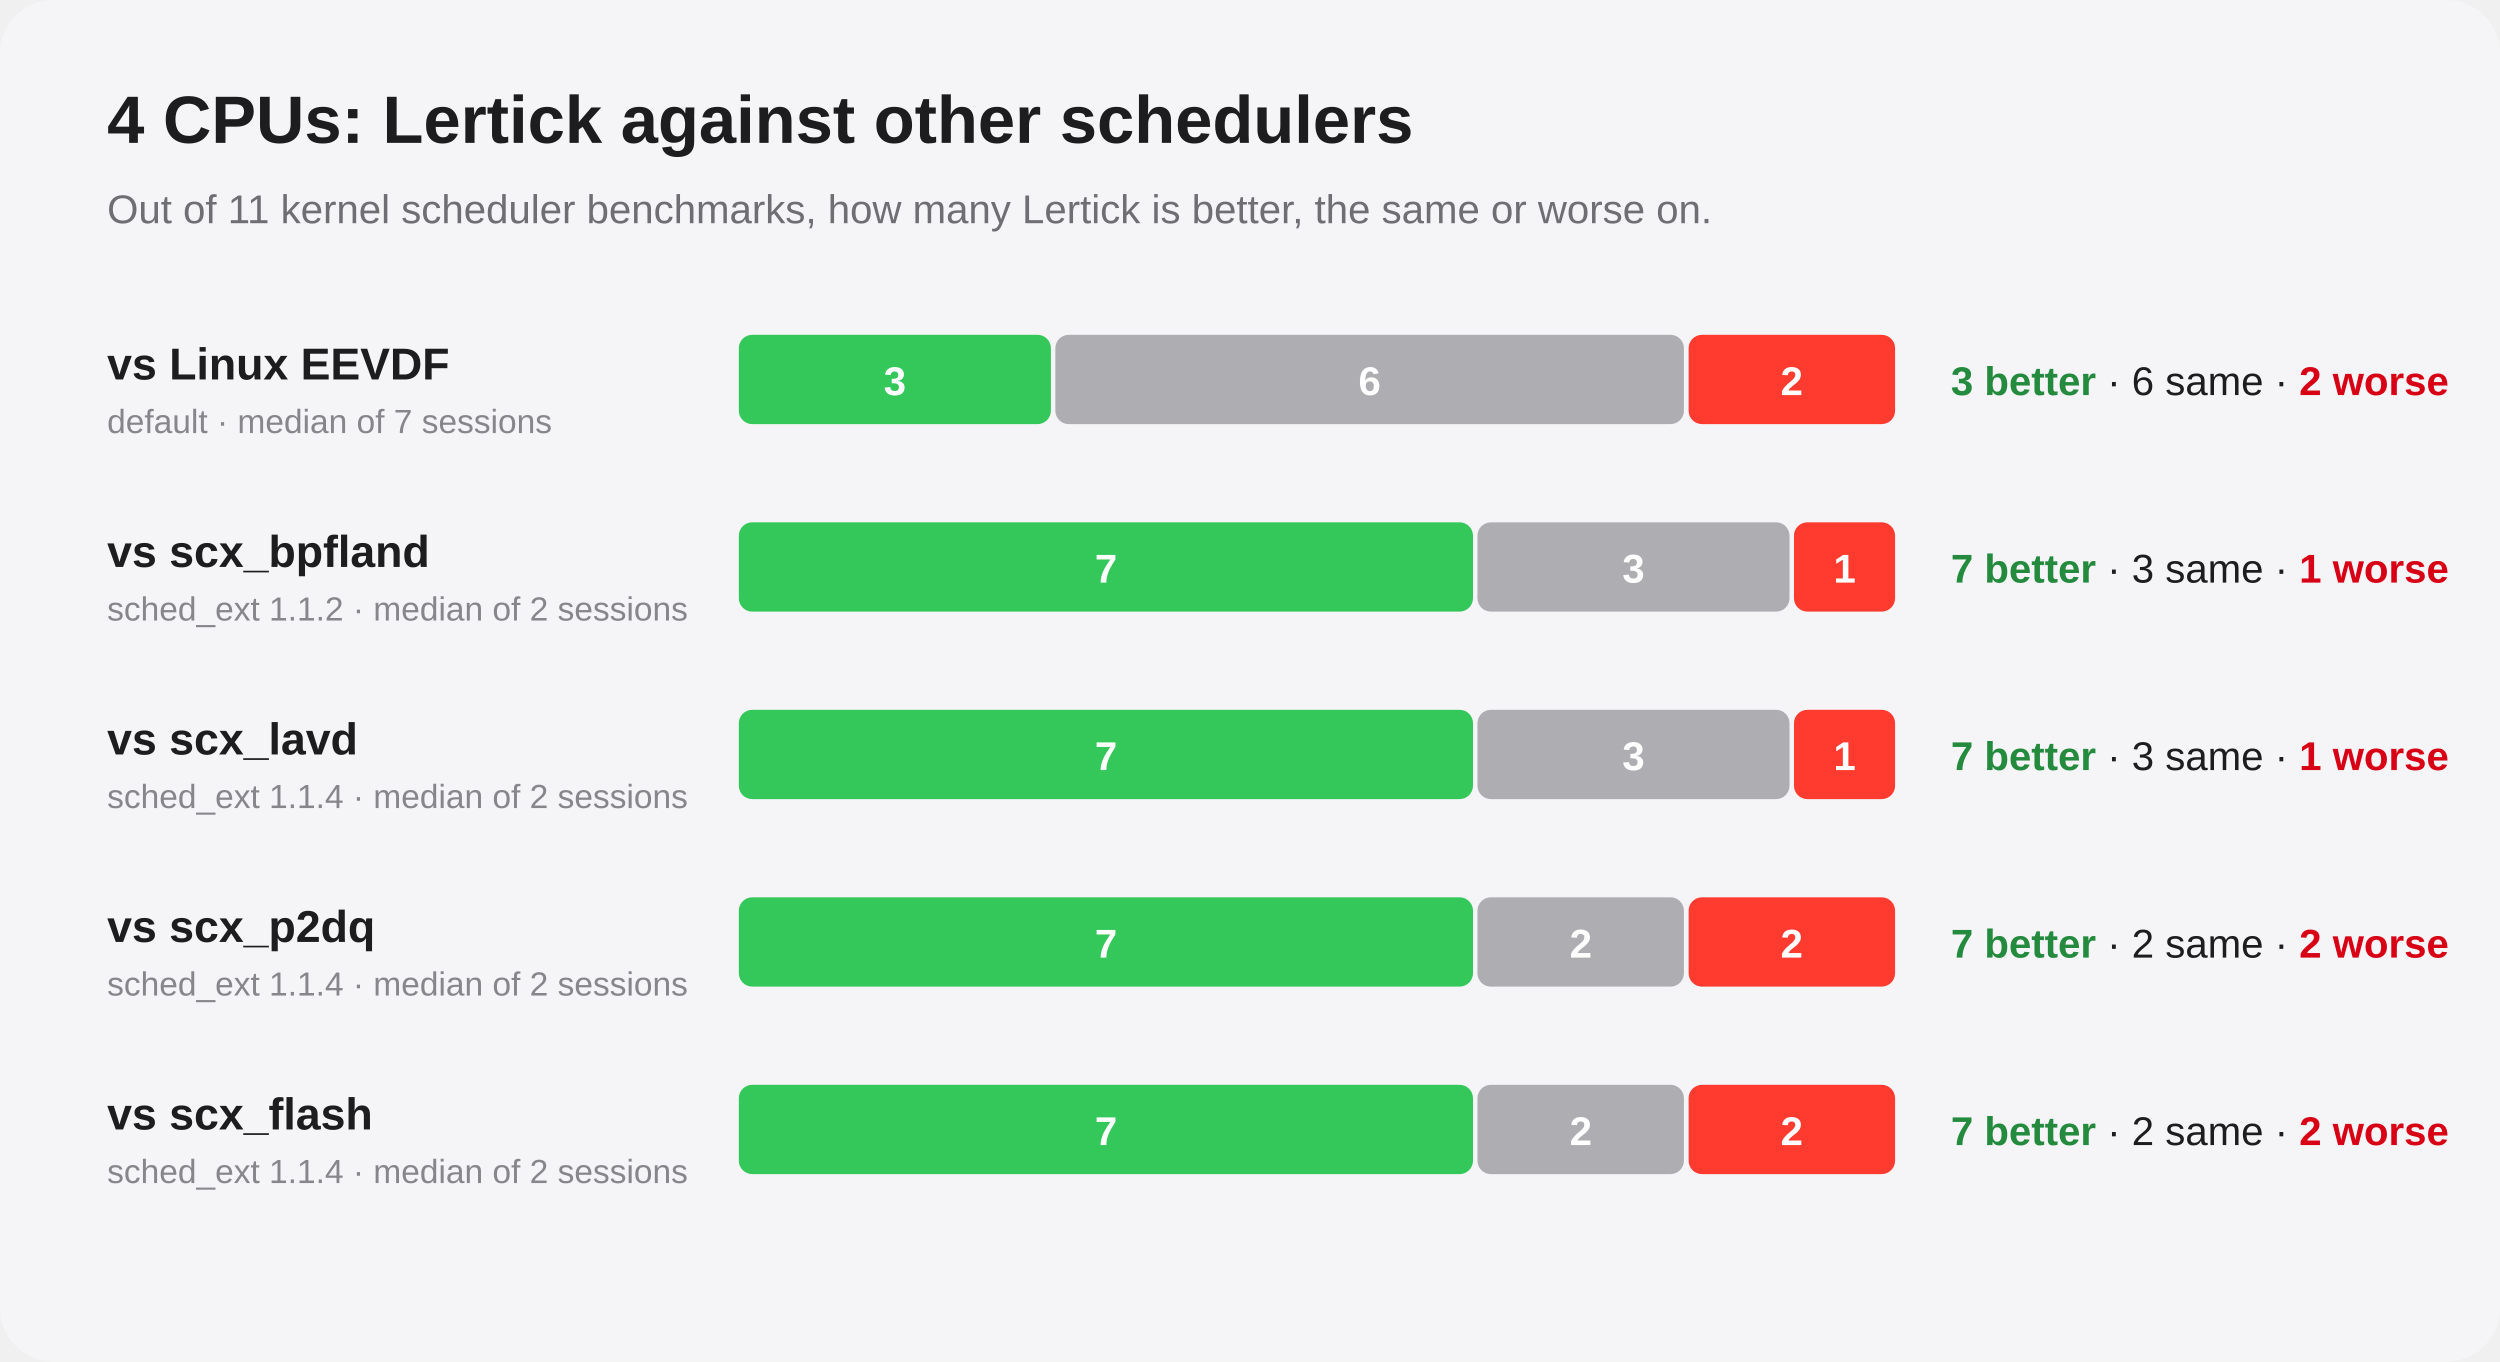
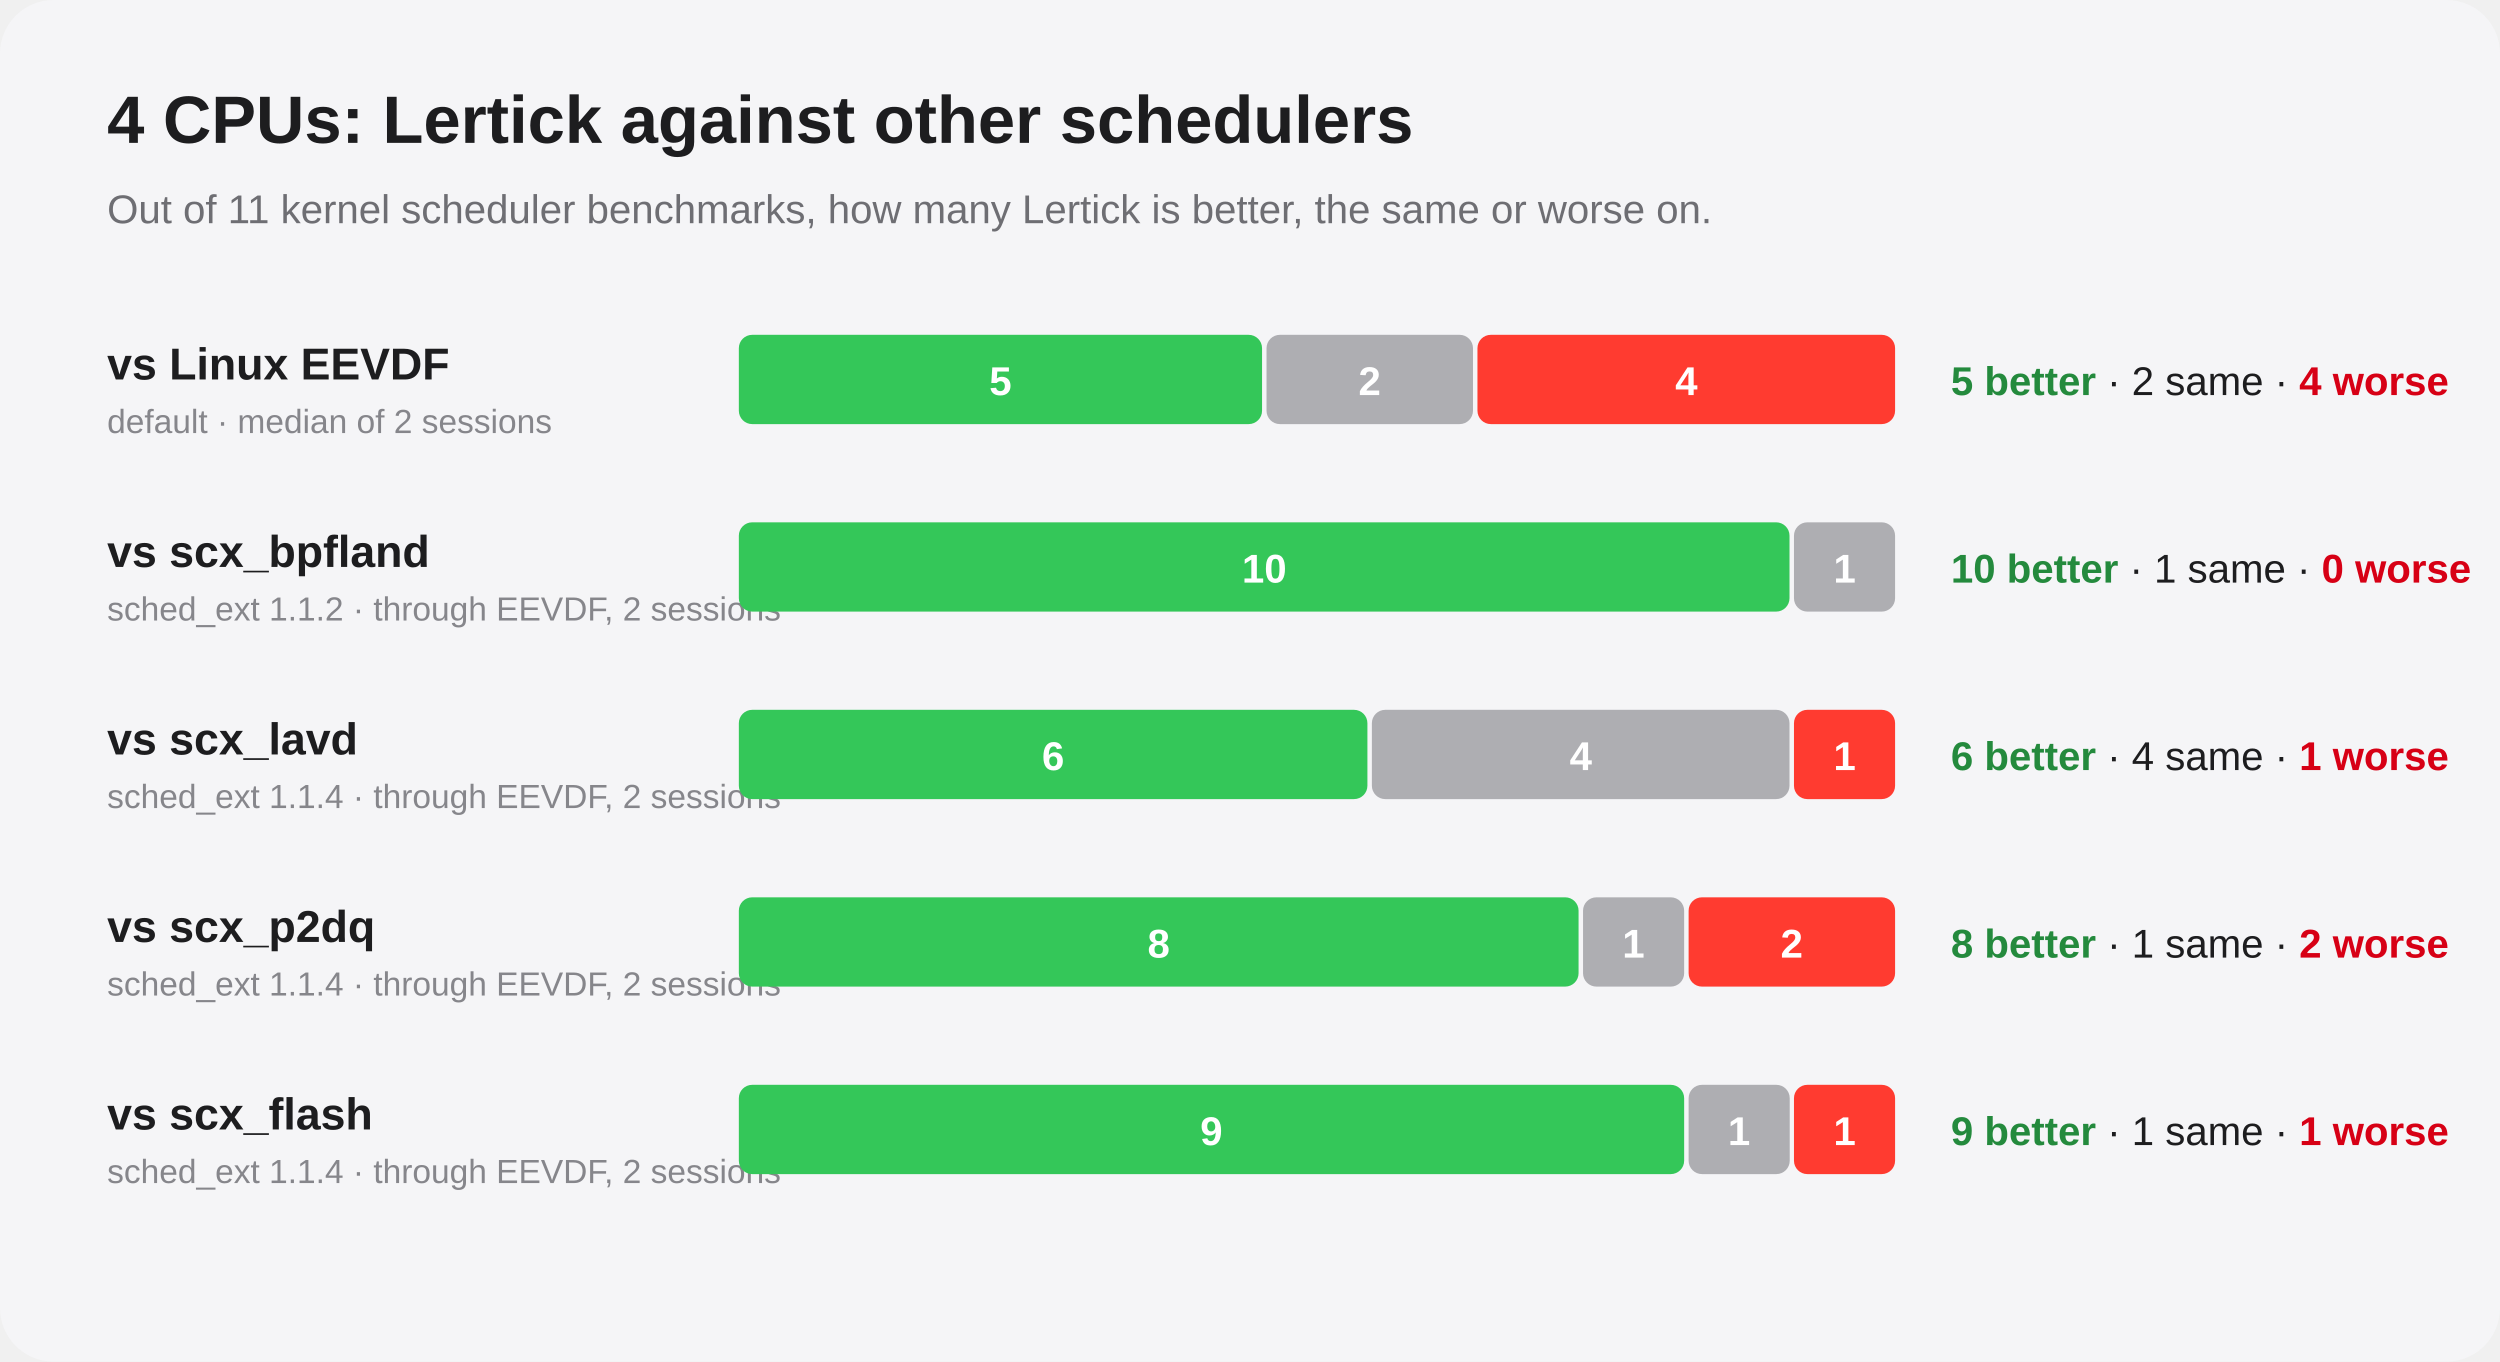
<svg xmlns="http://www.w3.org/2000/svg" width="1120" height="610" viewBox="0 0 1120 610" role="img" aria-labelledby="t d">
  <rect width="1120" height="610" rx="24" fill="#f5f5f7" />
  <text x="48" y="64" font-family="-apple-system,BlinkMacSystemFont,SF Pro Display,Segoe UI,Arial,sans-serif" font-size="30" font-weight="700" fill="#1d1d1f">4 CPUs: Lertick against other schedulers</text>
  <text x="48" y="100" font-family="-apple-system,BlinkMacSystemFont,SF Pro Display,Segoe UI,Arial,sans-serif" font-size="18" fill="#6e6e73">Out of 11 kernel scheduler benchmarks, how many Lertick is better, the same or worse on.</text>
  <text x="48" y="170" font-family="-apple-system,BlinkMacSystemFont,SF Pro Display,Segoe UI,Arial,sans-serif" font-size="20" font-weight="600" fill="#1d1d1f">vs Linux EEVDF</text>
-   <text x="48" y="194" font-family="-apple-system,BlinkMacSystemFont,SF Pro Display,Segoe UI,Arial,sans-serif" font-size="15" fill="#86868b">default · median of 7 sessions</text>
-   <rect x="331.0" y="150" width="139.8" height="40" rx="6" fill="#34c759" />
-   <text x="400.9" y="177" text-anchor="middle" font-family="-apple-system,BlinkMacSystemFont,SF Pro Display,Segoe UI,Arial,sans-serif" font-size="18" font-weight="700" fill="#ffffff">3</text>
-   <rect x="472.8" y="150" width="281.6" height="40" rx="6" fill="#aeaeb2" />
-   <text x="613.6" y="177" text-anchor="middle" font-family="-apple-system,BlinkMacSystemFont,SF Pro Display,Segoe UI,Arial,sans-serif" font-size="18" font-weight="700" fill="#ffffff">6</text>
-   <rect x="756.5" y="150" width="92.5" height="40" rx="6" fill="#ff3b30" />
-   <text x="802.7" y="177" text-anchor="middle" font-family="-apple-system,BlinkMacSystemFont,SF Pro Display,Segoe UI,Arial,sans-serif" font-size="18" font-weight="700" fill="#ffffff">2</text>
+   <text x="48" y="194" font-family="-apple-system,BlinkMacSystemFont,SF Pro Display,Segoe UI,Arial,sans-serif" font-size="15" fill="#86868b">default · median of 2 sessions</text>
+   <rect x="331.0" y="150" width="234.4" height="40" rx="6" fill="#34c759" />
+   <text x="448.2" y="177" text-anchor="middle" font-family="-apple-system,BlinkMacSystemFont,SF Pro Display,Segoe UI,Arial,sans-serif" font-size="18" font-weight="700" fill="#ffffff">5</text>
+   <rect x="567.4" y="150" width="92.5" height="40" rx="6" fill="#aeaeb2" />
+   <text x="613.6" y="177" text-anchor="middle" font-family="-apple-system,BlinkMacSystemFont,SF Pro Display,Segoe UI,Arial,sans-serif" font-size="18" font-weight="700" fill="#ffffff">2</text>
+   <rect x="661.9" y="150" width="187.1" height="40" rx="6" fill="#ff3b30" />
+   <text x="755.5" y="177" text-anchor="middle" font-family="-apple-system,BlinkMacSystemFont,SF Pro Display,Segoe UI,Arial,sans-serif" font-size="18" font-weight="700" fill="#ffffff">4</text>
  <text x="874" y="177" font-family="-apple-system,BlinkMacSystemFont,SF Pro Display,Segoe UI,Arial,sans-serif" font-size="18" fill="#1d1d1f">
-     <tspan fill="#248a3d" font-weight="700">3 better</tspan> · 6 same · <tspan fill="#d70015" font-weight="700">2 worse</tspan>
+     <tspan fill="#248a3d" font-weight="700">5 better</tspan> · 2 same · <tspan fill="#d70015" font-weight="700">4 worse</tspan>
  </text>
  <text x="48" y="254" font-family="-apple-system,BlinkMacSystemFont,SF Pro Display,Segoe UI,Arial,sans-serif" font-size="20" font-weight="600" fill="#1d1d1f">vs scx_bpfland</text>
-   <text x="48" y="278" font-family="-apple-system,BlinkMacSystemFont,SF Pro Display,Segoe UI,Arial,sans-serif" font-size="15" fill="#86868b">sched_ext 1.1.2 · median of 2 sessions</text>
-   <rect x="331.0" y="234" width="328.9" height="40" rx="6" fill="#34c759" />
-   <text x="495.5" y="261" text-anchor="middle" font-family="-apple-system,BlinkMacSystemFont,SF Pro Display,Segoe UI,Arial,sans-serif" font-size="18" font-weight="700" fill="#ffffff">7</text>
-   <rect x="661.9" y="234" width="139.8" height="40" rx="6" fill="#aeaeb2" />
-   <text x="731.8" y="261" text-anchor="middle" font-family="-apple-system,BlinkMacSystemFont,SF Pro Display,Segoe UI,Arial,sans-serif" font-size="18" font-weight="700" fill="#ffffff">3</text>
-   <rect x="803.7" y="234" width="45.3" height="40" rx="6" fill="#ff3b30" />
+   <text x="48" y="278" font-family="-apple-system,BlinkMacSystemFont,SF Pro Display,Segoe UI,Arial,sans-serif" font-size="15" fill="#86868b">sched_ext 1.1.2 · through EEVDF, 2 sessions</text>
+   <rect x="331.0" y="234" width="470.7" height="40" rx="6" fill="#34c759" />
+   <text x="566.4" y="261" text-anchor="middle" font-family="-apple-system,BlinkMacSystemFont,SF Pro Display,Segoe UI,Arial,sans-serif" font-size="18" font-weight="700" fill="#ffffff">10</text>
+   <rect x="803.7" y="234" width="45.3" height="40" rx="6" fill="#aeaeb2" />
  <text x="826.4" y="261" text-anchor="middle" font-family="-apple-system,BlinkMacSystemFont,SF Pro Display,Segoe UI,Arial,sans-serif" font-size="18" font-weight="700" fill="#ffffff">1</text>
  <text x="874" y="261" font-family="-apple-system,BlinkMacSystemFont,SF Pro Display,Segoe UI,Arial,sans-serif" font-size="18" fill="#1d1d1f">
-     <tspan fill="#248a3d" font-weight="700">7 better</tspan> · 3 same · <tspan fill="#d70015" font-weight="700">1 worse</tspan>
+     <tspan fill="#248a3d" font-weight="700">10 better</tspan> · 1 same · <tspan fill="#d70015" font-weight="700">0 worse</tspan>
  </text>
  <text x="48" y="338" font-family="-apple-system,BlinkMacSystemFont,SF Pro Display,Segoe UI,Arial,sans-serif" font-size="20" font-weight="600" fill="#1d1d1f">vs scx_lavd</text>
-   <text x="48" y="362" font-family="-apple-system,BlinkMacSystemFont,SF Pro Display,Segoe UI,Arial,sans-serif" font-size="15" fill="#86868b">sched_ext 1.1.4 · median of 2 sessions</text>
-   <rect x="331.0" y="318" width="328.9" height="40" rx="6" fill="#34c759" />
-   <text x="495.5" y="345" text-anchor="middle" font-family="-apple-system,BlinkMacSystemFont,SF Pro Display,Segoe UI,Arial,sans-serif" font-size="18" font-weight="700" fill="#ffffff">7</text>
-   <rect x="661.9" y="318" width="139.8" height="40" rx="6" fill="#aeaeb2" />
-   <text x="731.8" y="345" text-anchor="middle" font-family="-apple-system,BlinkMacSystemFont,SF Pro Display,Segoe UI,Arial,sans-serif" font-size="18" font-weight="700" fill="#ffffff">3</text>
+   <text x="48" y="362" font-family="-apple-system,BlinkMacSystemFont,SF Pro Display,Segoe UI,Arial,sans-serif" font-size="15" fill="#86868b">sched_ext 1.1.4 · through EEVDF, 2 sessions</text>
+   <rect x="331.0" y="318" width="281.6" height="40" rx="6" fill="#34c759" />
+   <text x="471.8" y="345" text-anchor="middle" font-family="-apple-system,BlinkMacSystemFont,SF Pro Display,Segoe UI,Arial,sans-serif" font-size="18" font-weight="700" fill="#ffffff">6</text>
+   <rect x="614.6" y="318" width="187.1" height="40" rx="6" fill="#aeaeb2" />
+   <text x="708.2" y="345" text-anchor="middle" font-family="-apple-system,BlinkMacSystemFont,SF Pro Display,Segoe UI,Arial,sans-serif" font-size="18" font-weight="700" fill="#ffffff">4</text>
  <rect x="803.7" y="318" width="45.3" height="40" rx="6" fill="#ff3b30" />
  <text x="826.4" y="345" text-anchor="middle" font-family="-apple-system,BlinkMacSystemFont,SF Pro Display,Segoe UI,Arial,sans-serif" font-size="18" font-weight="700" fill="#ffffff">1</text>
  <text x="874" y="345" font-family="-apple-system,BlinkMacSystemFont,SF Pro Display,Segoe UI,Arial,sans-serif" font-size="18" fill="#1d1d1f">
-     <tspan fill="#248a3d" font-weight="700">7 better</tspan> · 3 same · <tspan fill="#d70015" font-weight="700">1 worse</tspan>
+     <tspan fill="#248a3d" font-weight="700">6 better</tspan> · 4 same · <tspan fill="#d70015" font-weight="700">1 worse</tspan>
  </text>
  <text x="48" y="422" font-family="-apple-system,BlinkMacSystemFont,SF Pro Display,Segoe UI,Arial,sans-serif" font-size="20" font-weight="600" fill="#1d1d1f">vs scx_p2dq</text>
-   <text x="48" y="446" font-family="-apple-system,BlinkMacSystemFont,SF Pro Display,Segoe UI,Arial,sans-serif" font-size="15" fill="#86868b">sched_ext 1.1.4 · median of 2 sessions</text>
-   <rect x="331.0" y="402" width="328.9" height="40" rx="6" fill="#34c759" />
-   <text x="495.5" y="429" text-anchor="middle" font-family="-apple-system,BlinkMacSystemFont,SF Pro Display,Segoe UI,Arial,sans-serif" font-size="18" font-weight="700" fill="#ffffff">7</text>
-   <rect x="661.9" y="402" width="92.5" height="40" rx="6" fill="#aeaeb2" />
-   <text x="708.2" y="429" text-anchor="middle" font-family="-apple-system,BlinkMacSystemFont,SF Pro Display,Segoe UI,Arial,sans-serif" font-size="18" font-weight="700" fill="#ffffff">2</text>
+   <text x="48" y="446" font-family="-apple-system,BlinkMacSystemFont,SF Pro Display,Segoe UI,Arial,sans-serif" font-size="15" fill="#86868b">sched_ext 1.1.4 · through EEVDF, 2 sessions</text>
+   <rect x="331.0" y="402" width="376.2" height="40" rx="6" fill="#34c759" />
+   <text x="519.1" y="429" text-anchor="middle" font-family="-apple-system,BlinkMacSystemFont,SF Pro Display,Segoe UI,Arial,sans-serif" font-size="18" font-weight="700" fill="#ffffff">8</text>
+   <rect x="709.2" y="402" width="45.3" height="40" rx="6" fill="#aeaeb2" />
+   <text x="731.8" y="429" text-anchor="middle" font-family="-apple-system,BlinkMacSystemFont,SF Pro Display,Segoe UI,Arial,sans-serif" font-size="18" font-weight="700" fill="#ffffff">1</text>
  <rect x="756.5" y="402" width="92.5" height="40" rx="6" fill="#ff3b30" />
  <text x="802.7" y="429" text-anchor="middle" font-family="-apple-system,BlinkMacSystemFont,SF Pro Display,Segoe UI,Arial,sans-serif" font-size="18" font-weight="700" fill="#ffffff">2</text>
  <text x="874" y="429" font-family="-apple-system,BlinkMacSystemFont,SF Pro Display,Segoe UI,Arial,sans-serif" font-size="18" fill="#1d1d1f">
-     <tspan fill="#248a3d" font-weight="700">7 better</tspan> · 2 same · <tspan fill="#d70015" font-weight="700">2 worse</tspan>
+     <tspan fill="#248a3d" font-weight="700">8 better</tspan> · 1 same · <tspan fill="#d70015" font-weight="700">2 worse</tspan>
  </text>
  <text x="48" y="506" font-family="-apple-system,BlinkMacSystemFont,SF Pro Display,Segoe UI,Arial,sans-serif" font-size="20" font-weight="600" fill="#1d1d1f">vs scx_flash</text>
-   <text x="48" y="530" font-family="-apple-system,BlinkMacSystemFont,SF Pro Display,Segoe UI,Arial,sans-serif" font-size="15" fill="#86868b">sched_ext 1.1.4 · median of 2 sessions</text>
-   <rect x="331.0" y="486" width="328.9" height="40" rx="6" fill="#34c759" />
-   <text x="495.5" y="513" text-anchor="middle" font-family="-apple-system,BlinkMacSystemFont,SF Pro Display,Segoe UI,Arial,sans-serif" font-size="18" font-weight="700" fill="#ffffff">7</text>
-   <rect x="661.9" y="486" width="92.5" height="40" rx="6" fill="#aeaeb2" />
-   <text x="708.2" y="513" text-anchor="middle" font-family="-apple-system,BlinkMacSystemFont,SF Pro Display,Segoe UI,Arial,sans-serif" font-size="18" font-weight="700" fill="#ffffff">2</text>
-   <rect x="756.5" y="486" width="92.5" height="40" rx="6" fill="#ff3b30" />
-   <text x="802.7" y="513" text-anchor="middle" font-family="-apple-system,BlinkMacSystemFont,SF Pro Display,Segoe UI,Arial,sans-serif" font-size="18" font-weight="700" fill="#ffffff">2</text>
+   <text x="48" y="530" font-family="-apple-system,BlinkMacSystemFont,SF Pro Display,Segoe UI,Arial,sans-serif" font-size="15" fill="#86868b">sched_ext 1.1.4 · through EEVDF, 2 sessions</text>
+   <rect x="331.0" y="486" width="423.5" height="40" rx="6" fill="#34c759" />
+   <text x="542.7" y="513" text-anchor="middle" font-family="-apple-system,BlinkMacSystemFont,SF Pro Display,Segoe UI,Arial,sans-serif" font-size="18" font-weight="700" fill="#ffffff">9</text>
+   <rect x="756.5" y="486" width="45.3" height="40" rx="6" fill="#aeaeb2" />
+   <text x="779.1" y="513" text-anchor="middle" font-family="-apple-system,BlinkMacSystemFont,SF Pro Display,Segoe UI,Arial,sans-serif" font-size="18" font-weight="700" fill="#ffffff">1</text>
+   <rect x="803.7" y="486" width="45.3" height="40" rx="6" fill="#ff3b30" />
+   <text x="826.4" y="513" text-anchor="middle" font-family="-apple-system,BlinkMacSystemFont,SF Pro Display,Segoe UI,Arial,sans-serif" font-size="18" font-weight="700" fill="#ffffff">1</text>
  <text x="874" y="513" font-family="-apple-system,BlinkMacSystemFont,SF Pro Display,Segoe UI,Arial,sans-serif" font-size="18" fill="#1d1d1f">
-     <tspan fill="#248a3d" font-weight="700">7 better</tspan> · 2 same · <tspan fill="#d70015" font-weight="700">2 worse</tspan>
+     <tspan fill="#248a3d" font-weight="700">9 better</tspan> · 1 same · <tspan fill="#d70015" font-weight="700">1 worse</tspan>
  </text>
</svg>
